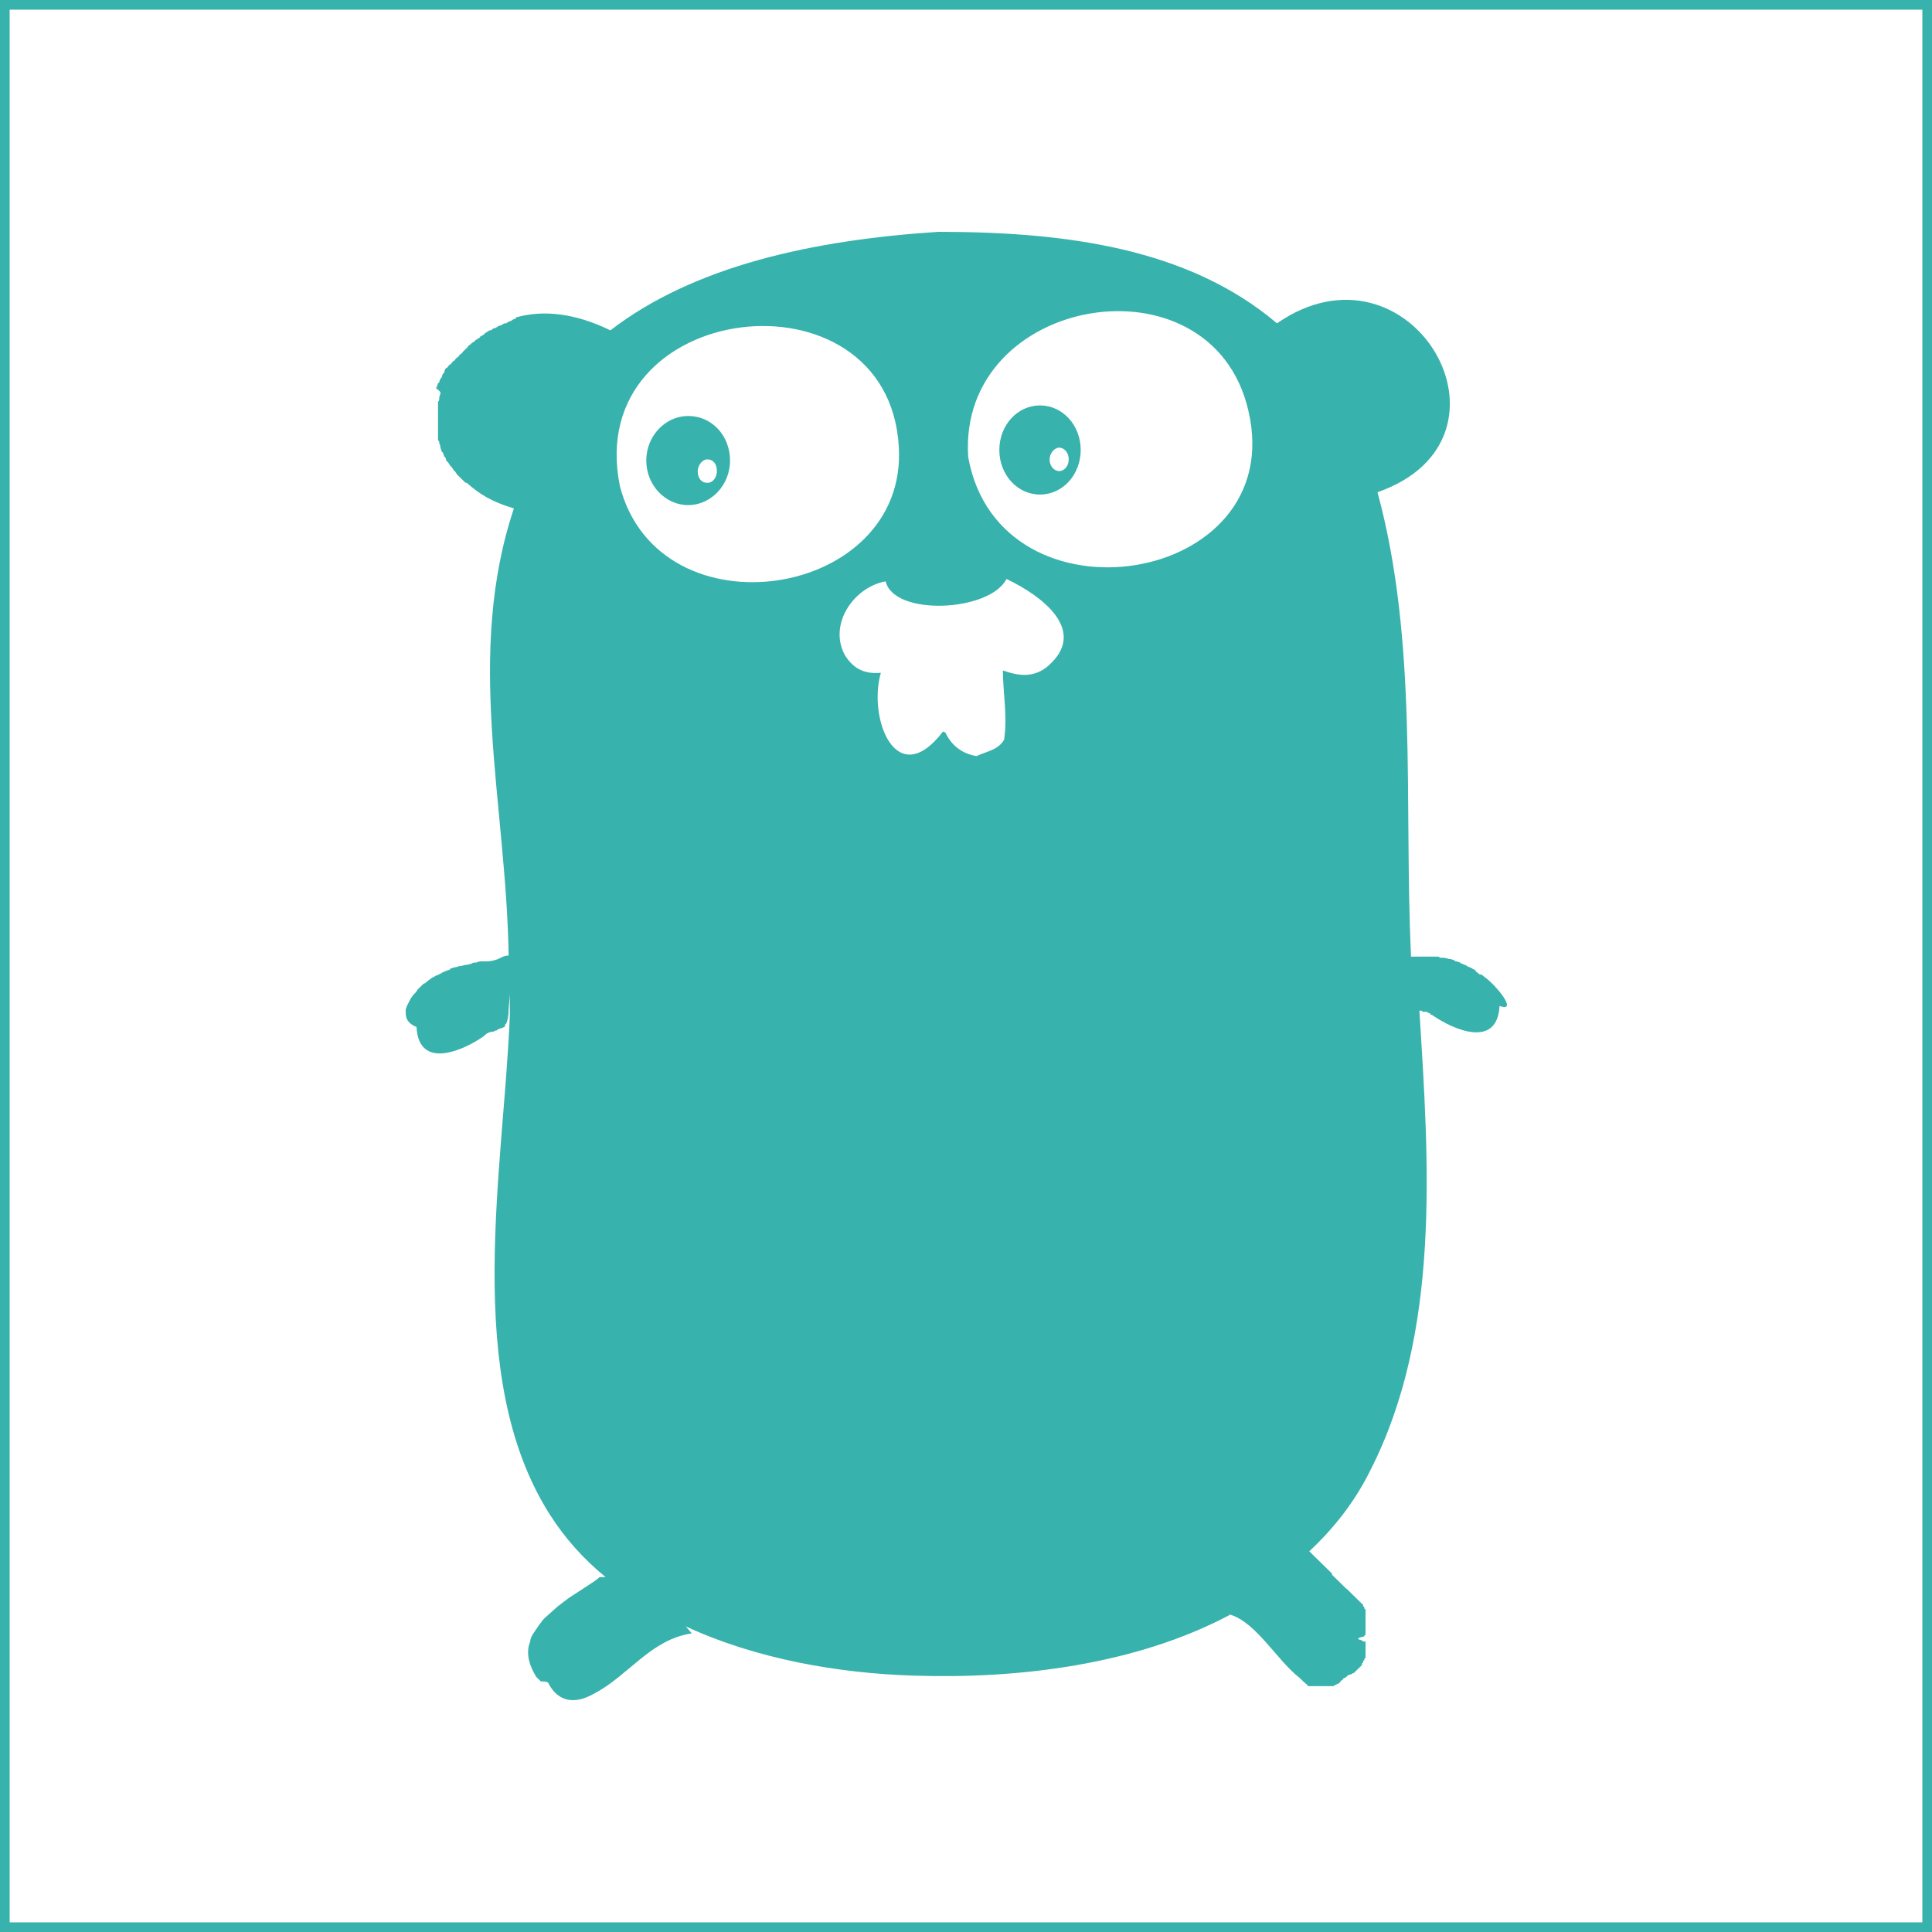
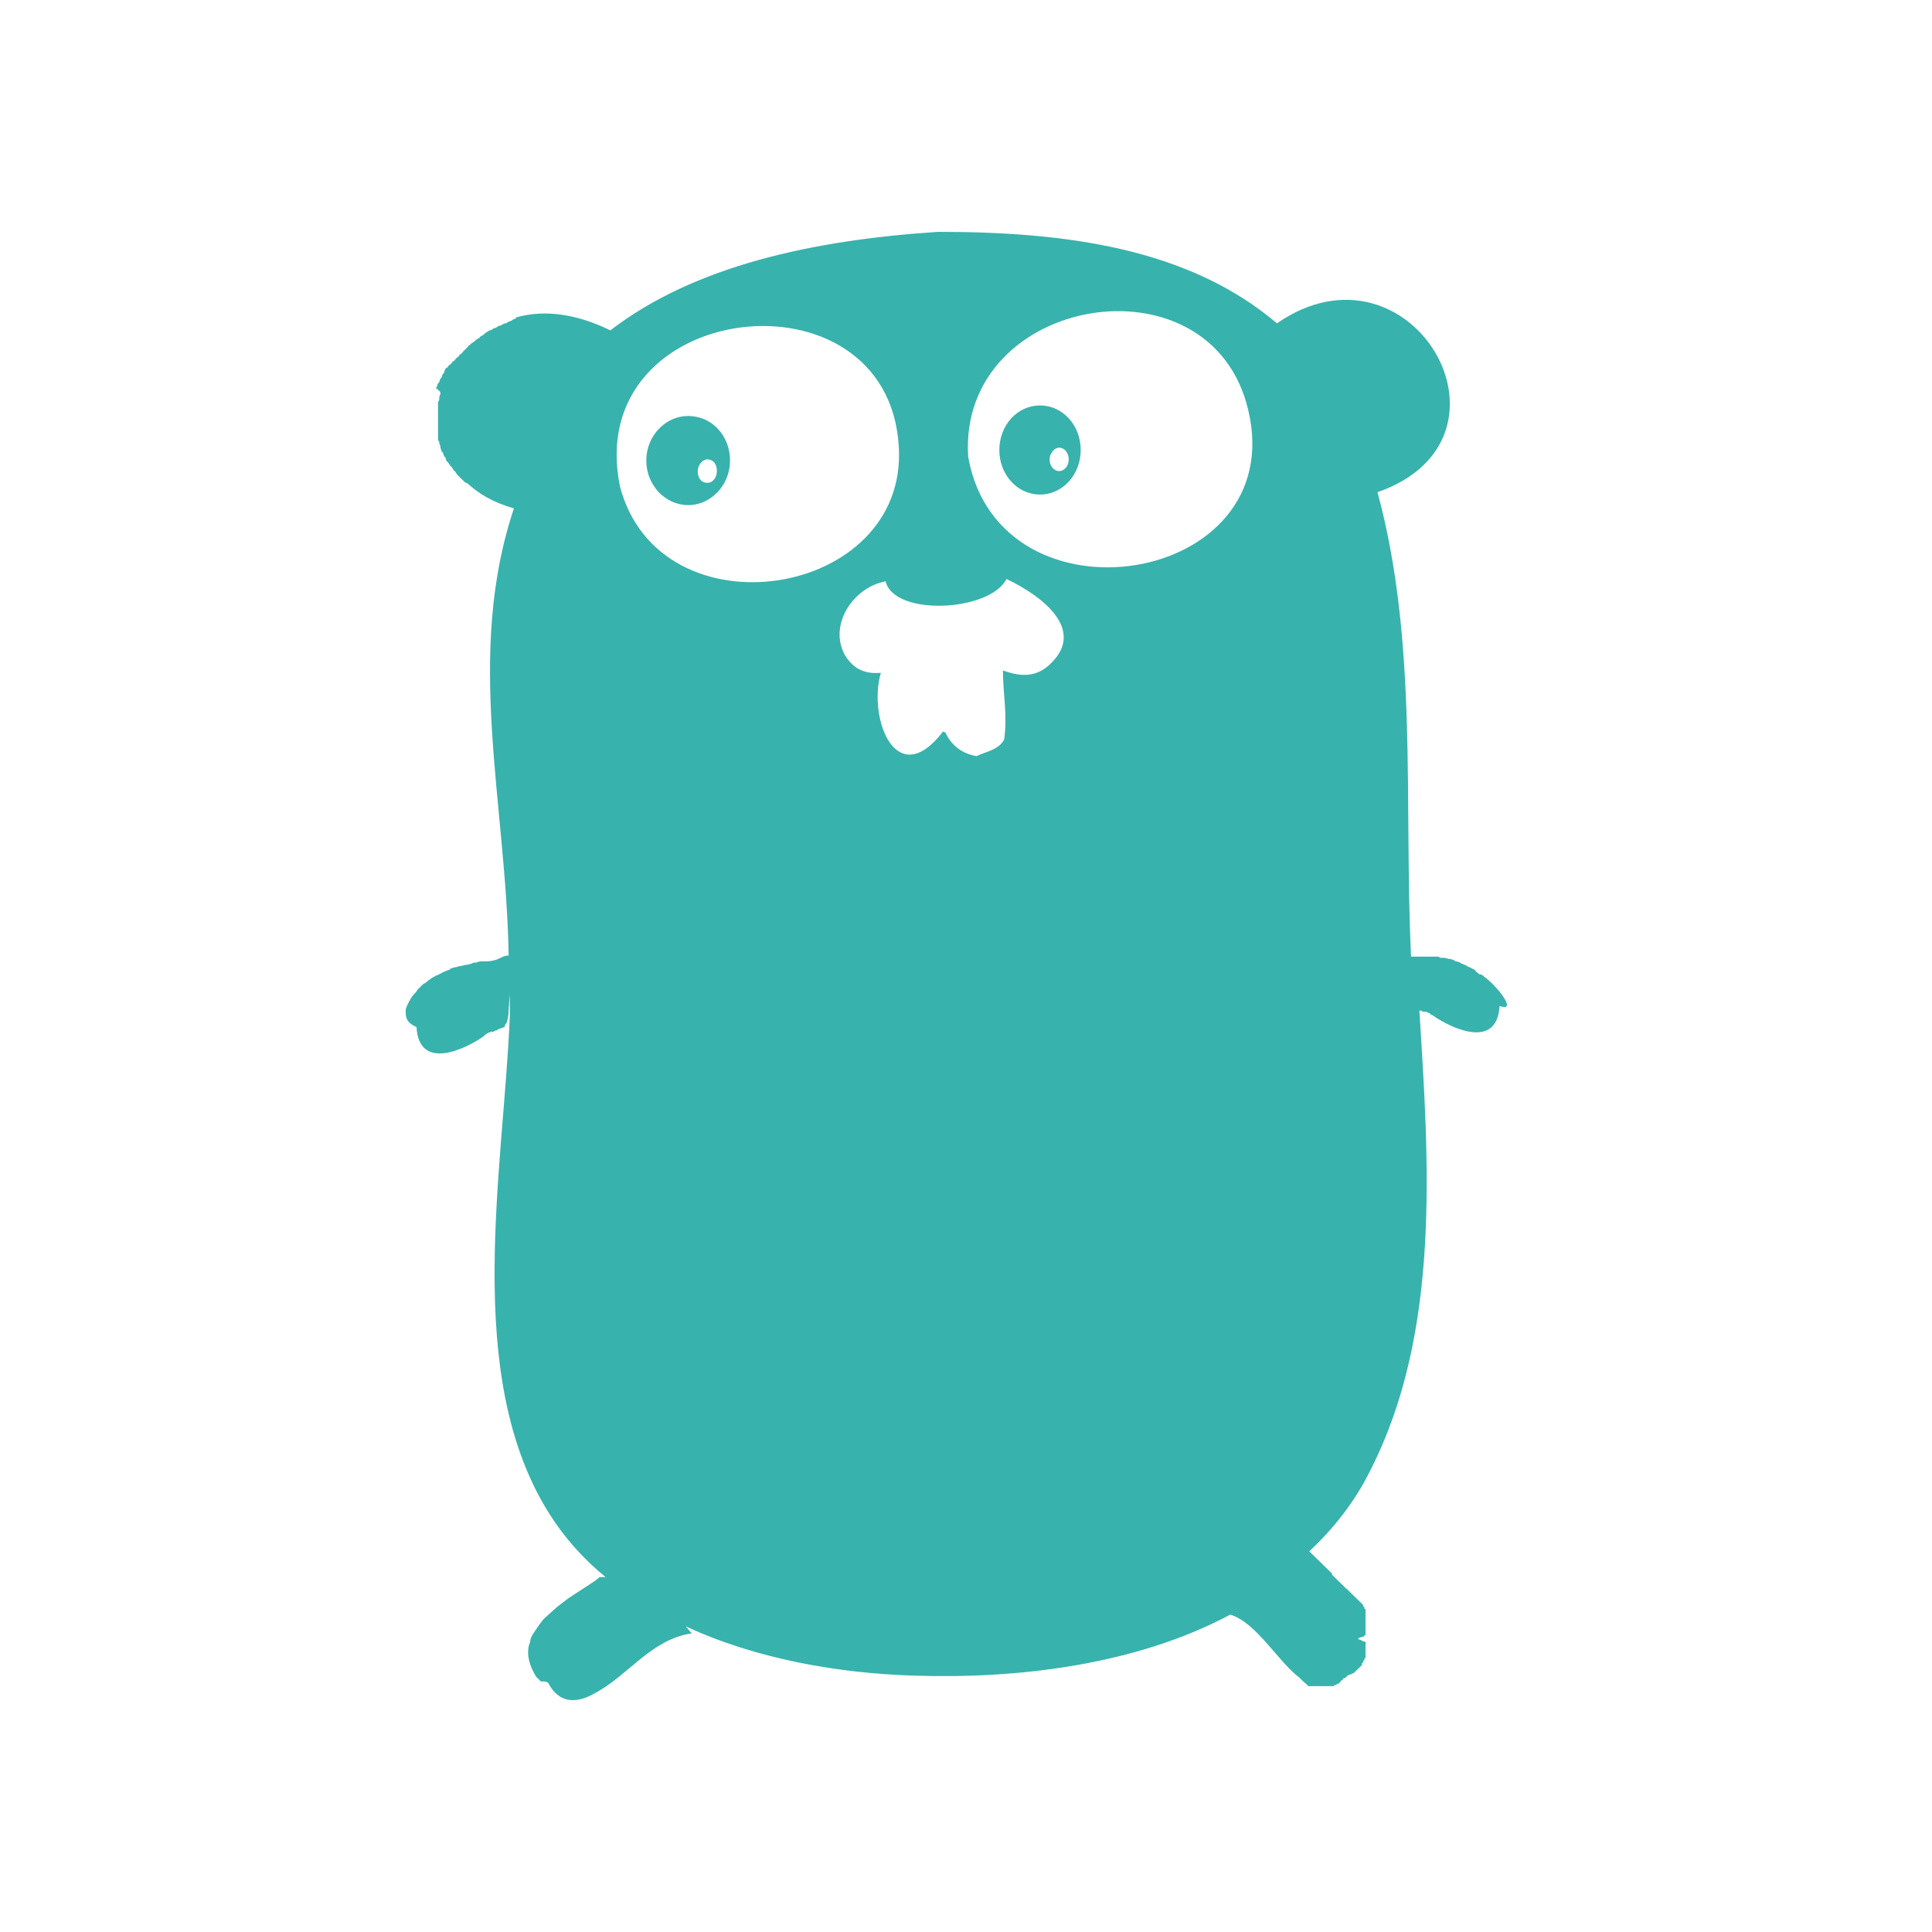
<svg xmlns="http://www.w3.org/2000/svg" width="100" height="100" viewBox="0 0 100 100" fill="none">
-   <path d="M76.812 50.548C76.75 50.488 76.688 50.427 76.564 50.427L76.502 50.366C76.441 50.306 76.379 50.306 76.379 50.245L76.317 50.184C76.255 50.184 76.193 50.123 76.193 50.123L76.069 50.063C76.007 50.063 75.945 50.002 75.945 50.002L75.821 49.941C75.759 49.941 75.697 49.881 75.697 49.881C75.635 49.881 75.635 49.881 75.573 49.82L75.388 49.759C75.326 49.759 75.326 49.759 75.264 49.699L75.078 49.638H75.016L74.768 49.577H74.644C74.582 49.577 74.52 49.577 74.458 49.516H73.034C72.662 41.443 73.405 33.247 71.299 25.477C79.29 22.684 73.034 11.939 66.096 16.735C61.512 12.85 55.194 12 48.565 12C42.061 12.425 35.929 13.761 31.593 17.099C29.858 16.249 28.186 16.007 26.699 16.432V16.492C26.637 16.492 26.513 16.553 26.451 16.614C26.389 16.614 26.265 16.674 26.203 16.735H26.141C26.079 16.735 26.017 16.796 25.894 16.857H25.832L25.646 16.978H25.584L25.398 17.099H25.336L25.15 17.221C25.15 17.221 25.088 17.221 25.088 17.281L24.902 17.403C24.902 17.403 24.841 17.403 24.841 17.464L24.655 17.585C24.655 17.585 24.593 17.585 24.593 17.646L24.407 17.767L24.345 17.828C24.283 17.889 24.221 17.889 24.221 17.949L24.159 18.01L24.035 18.131L23.973 18.192C23.911 18.253 23.911 18.313 23.849 18.313L23.788 18.374C23.726 18.435 23.726 18.496 23.664 18.496L23.602 18.556C23.54 18.617 23.54 18.678 23.478 18.678L23.416 18.738C23.354 18.799 23.354 18.86 23.292 18.86L23.23 18.921C23.168 18.981 23.168 19.042 23.106 19.042L23.044 19.103L22.982 19.285C22.982 19.285 22.982 19.346 22.92 19.346L22.858 19.528C22.858 19.528 22.858 19.588 22.796 19.588L22.735 19.77C22.735 19.77 22.735 19.831 22.672 19.831L22.611 20.013C22.611 20.013 22.611 20.074 22.549 20.074C22.796 20.256 22.796 20.317 22.796 20.317V20.378L22.735 20.56V20.62C22.735 20.681 22.735 20.742 22.672 20.802V22.684C22.672 22.745 22.672 22.806 22.735 22.866V22.927L22.796 23.109V23.17L22.858 23.352C22.858 23.352 22.858 23.413 22.92 23.413L22.982 23.595C22.982 23.595 22.982 23.656 23.044 23.656L23.106 23.838C23.106 23.838 23.106 23.898 23.168 23.898L23.292 24.081C23.292 24.081 23.292 24.141 23.354 24.141L23.478 24.323C23.478 24.323 23.478 24.384 23.54 24.384L23.664 24.566L23.726 24.627L23.911 24.809L24.097 24.991H24.159C24.779 25.538 25.398 25.962 26.637 26.327V26.205C24.035 33.854 26.203 41.564 26.327 49.456C25.956 49.456 25.894 49.699 25.274 49.759H24.965C24.902 49.759 24.779 49.759 24.655 49.82C24.593 49.82 24.469 49.82 24.407 49.881L24.159 49.941H24.097L23.849 50.002H23.788L23.602 50.063H23.54L23.354 50.123C23.354 50.123 23.292 50.123 23.292 50.184L23.106 50.245L22.982 50.306C22.92 50.306 22.858 50.366 22.858 50.366L22.735 50.427L22.611 50.488C22.549 50.488 22.487 50.548 22.487 50.548L22.363 50.609L22.115 50.791C22.053 50.852 21.991 50.913 21.929 50.913L21.681 51.156L21.619 51.216C21.558 51.338 21.434 51.459 21.372 51.52L21.248 51.702L21.062 52.066L21 52.248V52.43C21 52.734 21.124 52.977 21.558 53.159C21.681 55.405 23.973 54.373 25.026 53.645L25.088 53.584C25.212 53.462 25.398 53.402 25.46 53.402H25.522L25.646 53.341C25.708 53.341 25.708 53.341 25.77 53.28C25.894 53.219 26.017 53.219 26.079 53.159C26.141 53.159 26.141 53.098 26.141 53.037L26.203 52.977C26.265 52.855 26.327 52.612 26.327 52.248L26.389 51.459V52.552C26.079 60.504 23.911 71.189 28.433 78.352C29.239 79.627 30.23 80.719 31.345 81.63H31.035C30.911 81.751 30.725 81.873 30.54 81.994L29.982 82.359L29.796 82.48L29.424 82.723L28.867 83.148L28.186 83.755C28.062 83.876 28 83.998 27.938 84.058L27.69 84.422L27.566 84.605C27.504 84.726 27.442 84.847 27.442 84.969L27.38 85.151C27.256 85.637 27.38 86.183 27.752 86.79L28 87.033H28.124C28.186 87.033 28.247 87.033 28.371 87.094C28.495 87.336 29.115 88.611 30.787 87.64C32.522 86.729 33.699 84.847 35.805 84.544L35.495 84.18C39.15 85.879 43.424 86.608 47.265 86.729C52.654 86.912 58.786 86.183 63.68 83.573C65.043 83.998 66.096 85.94 67.273 86.851L67.335 86.912L67.397 86.972L67.459 87.033L67.52 87.094C67.52 87.094 67.582 87.094 67.582 87.154C67.582 87.154 67.644 87.154 67.644 87.215C67.644 87.215 67.706 87.215 67.706 87.276H69.007C69.007 87.276 69.069 87.276 69.069 87.215H69.131C69.131 87.215 69.193 87.215 69.193 87.154H69.255C69.255 87.154 69.317 87.154 69.317 87.094C69.317 87.094 69.379 87.094 69.379 87.033L69.441 86.972C69.441 86.972 69.503 86.972 69.503 86.912L69.565 86.851H69.627L69.751 86.729L69.874 86.669H69.936L69.998 86.608H70.06L70.122 86.547L70.184 86.487L70.246 86.426L70.308 86.365L70.37 86.304L70.432 86.244L70.494 86.183V86.122C70.494 86.122 70.494 86.062 70.556 86.062V86.001C70.556 86.001 70.556 85.94 70.618 85.94V85.879C70.618 85.879 70.618 85.819 70.68 85.819V84.969C70.68 84.969 70.494 84.969 70.494 84.908L70.308 84.847V84.787L70.494 84.726C70.494 84.726 70.618 84.726 70.618 84.665L70.68 84.605V83.33C70.68 83.33 70.68 83.269 70.618 83.269V83.208C70.618 83.208 70.618 83.148 70.556 83.148V83.087C70.556 83.087 70.556 83.026 70.494 83.026C70.494 83.026 70.494 82.966 70.432 82.966C70.432 82.966 70.432 82.905 70.37 82.905C70.37 82.905 70.37 82.844 70.308 82.844C70.308 82.844 70.308 82.783 70.246 82.783C70.246 82.783 70.246 82.723 70.184 82.723C70.184 82.723 70.184 82.662 70.122 82.662C70.122 82.662 70.122 82.601 70.06 82.601C70.06 82.601 70.06 82.541 69.998 82.541C69.998 82.541 69.998 82.48 69.936 82.48C69.936 82.48 69.936 82.419 69.874 82.419C69.874 82.419 69.874 82.359 69.812 82.359C69.812 82.359 69.812 82.298 69.751 82.298C69.751 82.298 69.751 82.237 69.689 82.237L69.627 82.176L69.565 82.116L69.503 82.055L69.441 81.994L69.379 81.934L69.317 81.873L69.255 81.812L69.193 81.751L69.131 81.691L69.069 81.63L69.007 81.569L68.945 81.509V81.448L68.883 81.387L68.821 81.326L68.759 81.266L68.698 81.205L68.635 81.144L68.574 81.084L68.512 81.023L68.45 80.962L68.388 80.902L68.326 80.841L68.264 80.78L68.202 80.719L68.14 80.659L68.078 80.598L68.016 80.537L67.954 80.477L67.892 80.416L67.83 80.355L67.768 80.294C69.007 79.141 70.122 77.745 70.927 76.106C74.582 68.942 73.963 60.201 73.467 52.309H73.529C73.591 52.309 73.653 52.37 73.653 52.37H73.839C73.839 52.37 73.901 52.37 73.901 52.43H73.963C73.963 52.43 74.025 52.43 74.025 52.491L74.149 52.552C75.202 53.28 77.494 54.312 77.618 52.066C78.609 52.43 77.432 50.973 76.812 50.548ZM32.088 25.173C30.106 15.46 45.964 13.639 46.521 23.109C47.017 31.001 34.132 33.004 32.088 25.173ZM54.45 34.279C53.645 35.129 52.778 35.008 51.91 34.704C51.91 35.858 52.158 37.072 51.972 38.286C51.663 38.832 51.043 38.893 50.548 39.136C49.804 39.014 49.247 38.589 48.937 37.922L48.813 37.861C46.397 41.018 44.911 37.193 45.592 34.825C44.849 34.886 44.229 34.704 43.734 33.915C42.867 32.337 44.167 30.394 45.84 30.09C46.273 31.912 51.229 31.669 52.096 29.969C54.017 30.88 56.123 32.579 54.45 34.279ZM50.114 23.656C49.556 15.278 62.689 13.032 64.609 21.227C66.777 30.333 51.725 32.701 50.114 23.656ZM35.619 21.531C34.442 21.531 33.451 22.563 33.451 23.838C33.451 25.113 34.442 26.145 35.619 26.145C36.796 26.145 37.787 25.113 37.787 23.838C37.787 22.563 36.858 21.531 35.619 21.531ZM36.61 24.991C36.3 24.991 36.114 24.748 36.114 24.384C36.114 24.081 36.362 23.777 36.61 23.777C36.92 23.777 37.106 24.02 37.106 24.384C37.106 24.688 36.92 24.991 36.61 24.991ZM53.831 20.985C52.654 20.985 51.725 22.017 51.725 23.291C51.725 24.566 52.654 25.598 53.831 25.598C55.008 25.598 55.937 24.566 55.937 23.291C55.937 22.017 55.008 20.985 53.831 20.985ZM54.822 24.384C54.574 24.384 54.326 24.141 54.326 23.777C54.326 23.474 54.574 23.17 54.822 23.17C55.07 23.17 55.317 23.413 55.317 23.777C55.317 24.141 55.07 24.384 54.822 24.384Z" fill="#38B2AC" />
-   <rect width="100" height="100" stroke="#38B2AC" />
+   <path d="M76.812 50.548C76.75 50.488 76.688 50.427 76.564 50.427L76.502 50.366C76.441 50.306 76.379 50.306 76.379 50.245L76.317 50.184C76.255 50.184 76.193 50.123 76.193 50.123L76.069 50.063C76.007 50.063 75.945 50.002 75.945 50.002L75.821 49.941C75.759 49.941 75.697 49.881 75.697 49.881C75.635 49.881 75.635 49.881 75.573 49.82L75.388 49.759C75.326 49.759 75.326 49.759 75.264 49.699L75.078 49.638H75.016L74.768 49.577H74.644C74.582 49.577 74.52 49.577 74.458 49.516H73.034C72.662 41.443 73.405 33.247 71.299 25.477C79.29 22.684 73.034 11.939 66.096 16.735C61.512 12.85 55.194 12 48.565 12C42.061 12.425 35.929 13.761 31.593 17.099C29.858 16.249 28.186 16.007 26.699 16.432V16.492C26.637 16.492 26.513 16.553 26.451 16.614C26.389 16.614 26.265 16.674 26.203 16.735H26.141C26.079 16.735 26.017 16.796 25.894 16.857H25.832L25.646 16.978H25.584L25.398 17.099H25.336L25.15 17.221C25.15 17.221 25.088 17.221 25.088 17.281L24.902 17.403C24.902 17.403 24.841 17.403 24.841 17.464L24.655 17.585C24.655 17.585 24.593 17.585 24.593 17.646L24.407 17.767L24.345 17.828C24.283 17.889 24.221 17.889 24.221 17.949L24.159 18.01L24.035 18.131L23.973 18.192C23.911 18.253 23.911 18.313 23.849 18.313L23.788 18.374C23.726 18.435 23.726 18.496 23.664 18.496L23.602 18.556C23.54 18.617 23.54 18.678 23.478 18.678L23.416 18.738C23.354 18.799 23.354 18.86 23.292 18.86L23.23 18.921C23.168 18.981 23.168 19.042 23.106 19.042L23.044 19.103L22.982 19.285C22.982 19.285 22.982 19.346 22.92 19.346L22.858 19.528C22.858 19.528 22.858 19.588 22.796 19.588L22.735 19.77C22.735 19.77 22.735 19.831 22.672 19.831L22.611 20.013C22.611 20.013 22.611 20.074 22.549 20.074C22.796 20.256 22.796 20.317 22.796 20.317V20.378L22.735 20.56V20.62C22.735 20.681 22.735 20.742 22.672 20.802V22.684C22.672 22.745 22.672 22.806 22.735 22.866V22.927L22.796 23.109V23.17L22.858 23.352C22.858 23.352 22.858 23.413 22.92 23.413L22.982 23.595C22.982 23.595 22.982 23.656 23.044 23.656L23.106 23.838C23.106 23.838 23.106 23.898 23.168 23.898L23.292 24.081C23.292 24.081 23.292 24.141 23.354 24.141L23.478 24.323C23.478 24.323 23.478 24.384 23.54 24.384L23.664 24.566L23.726 24.627L23.911 24.809L24.097 24.991H24.159C24.779 25.538 25.398 25.962 26.637 26.327V26.205C24.035 33.854 26.203 41.564 26.327 49.456C25.956 49.456 25.894 49.699 25.274 49.759H24.965C24.902 49.759 24.779 49.759 24.655 49.82C24.593 49.82 24.469 49.82 24.407 49.881L24.159 49.941H24.097L23.849 50.002H23.788L23.602 50.063H23.54L23.354 50.123C23.354 50.123 23.292 50.123 23.292 50.184L23.106 50.245L22.982 50.306C22.92 50.306 22.858 50.366 22.858 50.366L22.735 50.427L22.611 50.488C22.549 50.488 22.487 50.548 22.487 50.548L22.363 50.609L22.115 50.791C22.053 50.852 21.991 50.913 21.929 50.913L21.681 51.156L21.619 51.216C21.558 51.338 21.434 51.459 21.372 51.52L21.248 51.702L21.062 52.066L21 52.248V52.43C21 52.734 21.124 52.977 21.558 53.159C21.681 55.405 23.973 54.373 25.026 53.645L25.088 53.584C25.212 53.462 25.398 53.402 25.46 53.402H25.522L25.646 53.341C25.708 53.341 25.708 53.341 25.77 53.28C25.894 53.219 26.017 53.219 26.079 53.159C26.141 53.159 26.141 53.098 26.141 53.037L26.203 52.977C26.265 52.855 26.327 52.612 26.327 52.248L26.389 51.459V52.552C26.079 60.504 23.911 71.189 28.433 78.352C29.239 79.627 30.23 80.719 31.345 81.63H31.035C30.911 81.751 30.725 81.873 30.54 81.994L29.982 82.359L29.796 82.48L29.424 82.723L28.867 83.148L28.186 83.755C28.062 83.876 28 83.998 27.938 84.058L27.69 84.422L27.566 84.605C27.504 84.726 27.442 84.847 27.442 84.969L27.38 85.151C27.256 85.637 27.38 86.183 27.752 86.79L28 87.033H28.124C28.186 87.033 28.247 87.033 28.371 87.094C28.495 87.336 29.115 88.611 30.787 87.64C32.522 86.729 33.699 84.847 35.805 84.544L35.495 84.18C39.15 85.879 43.424 86.608 47.265 86.729C52.654 86.912 58.786 86.183 63.68 83.573C65.043 83.998 66.096 85.94 67.273 86.851L67.335 86.912L67.397 86.972L67.459 87.033L67.52 87.094C67.52 87.094 67.582 87.094 67.582 87.154C67.582 87.154 67.644 87.154 67.644 87.215C67.644 87.215 67.706 87.215 67.706 87.276H69.007C69.007 87.276 69.069 87.276 69.069 87.215H69.131C69.131 87.215 69.193 87.215 69.193 87.154H69.255C69.255 87.154 69.317 87.154 69.317 87.094C69.317 87.094 69.379 87.094 69.379 87.033L69.441 86.972C69.441 86.972 69.503 86.972 69.503 86.912L69.565 86.851H69.627L69.751 86.729L69.874 86.669H69.936L69.998 86.608H70.06L70.122 86.547L70.184 86.487L70.246 86.426L70.308 86.365L70.37 86.304L70.432 86.244L70.494 86.183V86.122C70.494 86.122 70.494 86.062 70.556 86.062V86.001C70.556 86.001 70.556 85.94 70.618 85.94V85.879C70.618 85.879 70.618 85.819 70.68 85.819V84.969C70.68 84.969 70.494 84.969 70.494 84.908L70.308 84.847V84.787L70.494 84.726C70.494 84.726 70.618 84.726 70.618 84.665L70.68 84.605V83.33C70.68 83.33 70.68 83.269 70.618 83.269V83.208C70.618 83.208 70.618 83.148 70.556 83.148V83.087C70.556 83.087 70.556 83.026 70.494 83.026C70.494 83.026 70.494 82.966 70.432 82.966C70.432 82.966 70.432 82.905 70.37 82.905C70.37 82.905 70.37 82.844 70.308 82.844C70.308 82.844 70.308 82.783 70.246 82.783C70.246 82.783 70.246 82.723 70.184 82.723C70.184 82.723 70.184 82.662 70.122 82.662C70.122 82.662 70.122 82.601 70.06 82.601C70.06 82.601 70.06 82.541 69.998 82.541C69.998 82.541 69.998 82.48 69.936 82.48C69.936 82.48 69.936 82.419 69.874 82.419C69.874 82.419 69.874 82.359 69.812 82.359C69.812 82.359 69.812 82.298 69.751 82.298C69.751 82.298 69.751 82.237 69.689 82.237L69.627 82.176L69.565 82.116L69.503 82.055L69.441 81.994L69.379 81.934L69.317 81.873L69.255 81.812L69.193 81.751L69.131 81.691L69.069 81.63L69.007 81.569L68.945 81.509V81.448L68.883 81.387L68.821 81.326L68.759 81.266L68.698 81.205L68.635 81.144L68.574 81.084L68.512 81.023L68.45 80.962L68.388 80.902L68.326 80.841L68.264 80.78L68.202 80.719L68.14 80.659L68.078 80.598L68.016 80.537L67.954 80.477L67.892 80.416L67.83 80.355L67.768 80.294C69.007 79.141 70.122 77.745 70.927 76.106C74.582 68.942 73.963 60.201 73.467 52.309H73.529C73.591 52.309 73.653 52.37 73.653 52.37H73.839C73.839 52.37 73.901 52.37 73.901 52.43H73.963C73.963 52.43 74.025 52.43 74.025 52.491L74.149 52.552C75.202 53.28 77.494 54.312 77.618 52.066C78.609 52.43 77.432 50.973 76.812 50.548V50.548ZM32.088 25.173C30.106 15.46 45.964 13.639 46.521 23.109C47.017 31.001 34.132 33.004 32.088 25.173ZM54.45 34.279C53.645 35.129 52.778 35.008 51.91 34.704C51.91 35.858 52.158 37.072 51.972 38.286C51.663 38.832 51.043 38.893 50.548 39.136C49.804 39.014 49.247 38.589 48.937 37.922L48.813 37.861C46.397 41.018 44.911 37.193 45.592 34.825C44.849 34.886 44.229 34.704 43.734 33.915C42.867 32.337 44.167 30.394 45.84 30.09C46.273 31.912 51.229 31.669 52.096 29.969C54.017 30.88 56.123 32.579 54.45 34.279V34.279ZM50.114 23.656C49.556 15.278 62.689 13.032 64.609 21.227C66.777 30.333 51.725 32.701 50.114 23.656ZM35.619 21.531C34.442 21.531 33.451 22.563 33.451 23.838C33.451 25.113 34.442 26.145 35.619 26.145C36.796 26.145 37.787 25.113 37.787 23.838C37.787 22.563 36.858 21.531 35.619 21.531ZM36.61 24.991C36.3 24.991 36.114 24.748 36.114 24.384C36.114 24.081 36.362 23.777 36.61 23.777C36.92 23.777 37.106 24.02 37.106 24.384C37.106 24.688 36.92 24.991 36.61 24.991ZM53.831 20.985C52.654 20.985 51.725 22.017 51.725 23.291C51.725 24.566 52.654 25.598 53.831 25.598C55.008 25.598 55.937 24.566 55.937 23.291C55.937 22.017 55.008 20.985 53.831 20.985ZM54.822 24.384C54.574 24.384 54.326 24.141 54.326 23.777C54.326 23.474 54.574 23.17 54.822 23.17C55.07 23.17 55.317 23.413 55.317 23.777C55.317 24.141 55.07 24.384 54.822 24.384Z" fill="#38B2AC" />
</svg>
